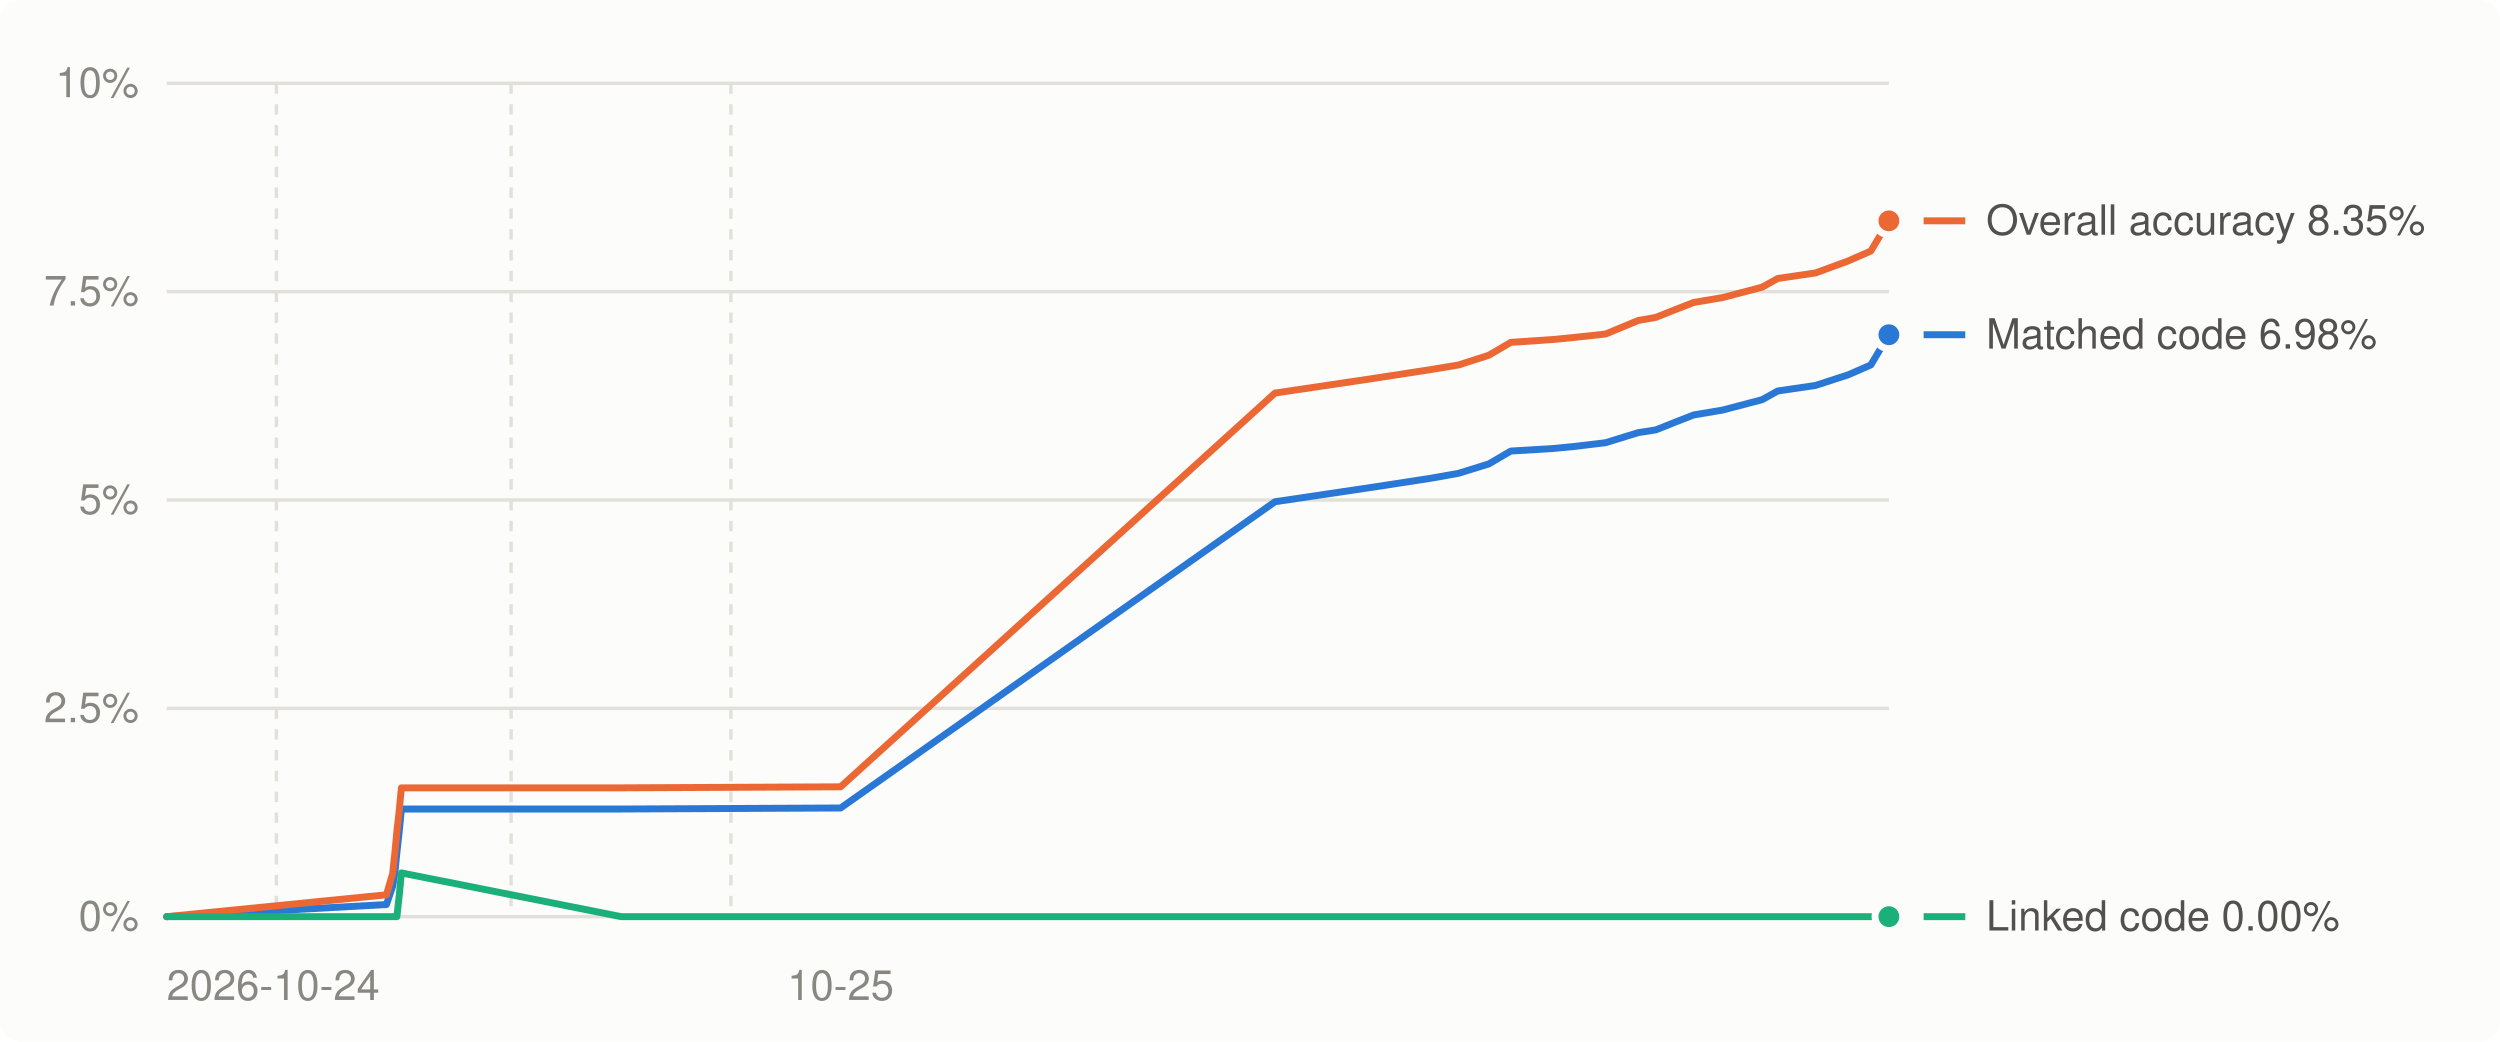
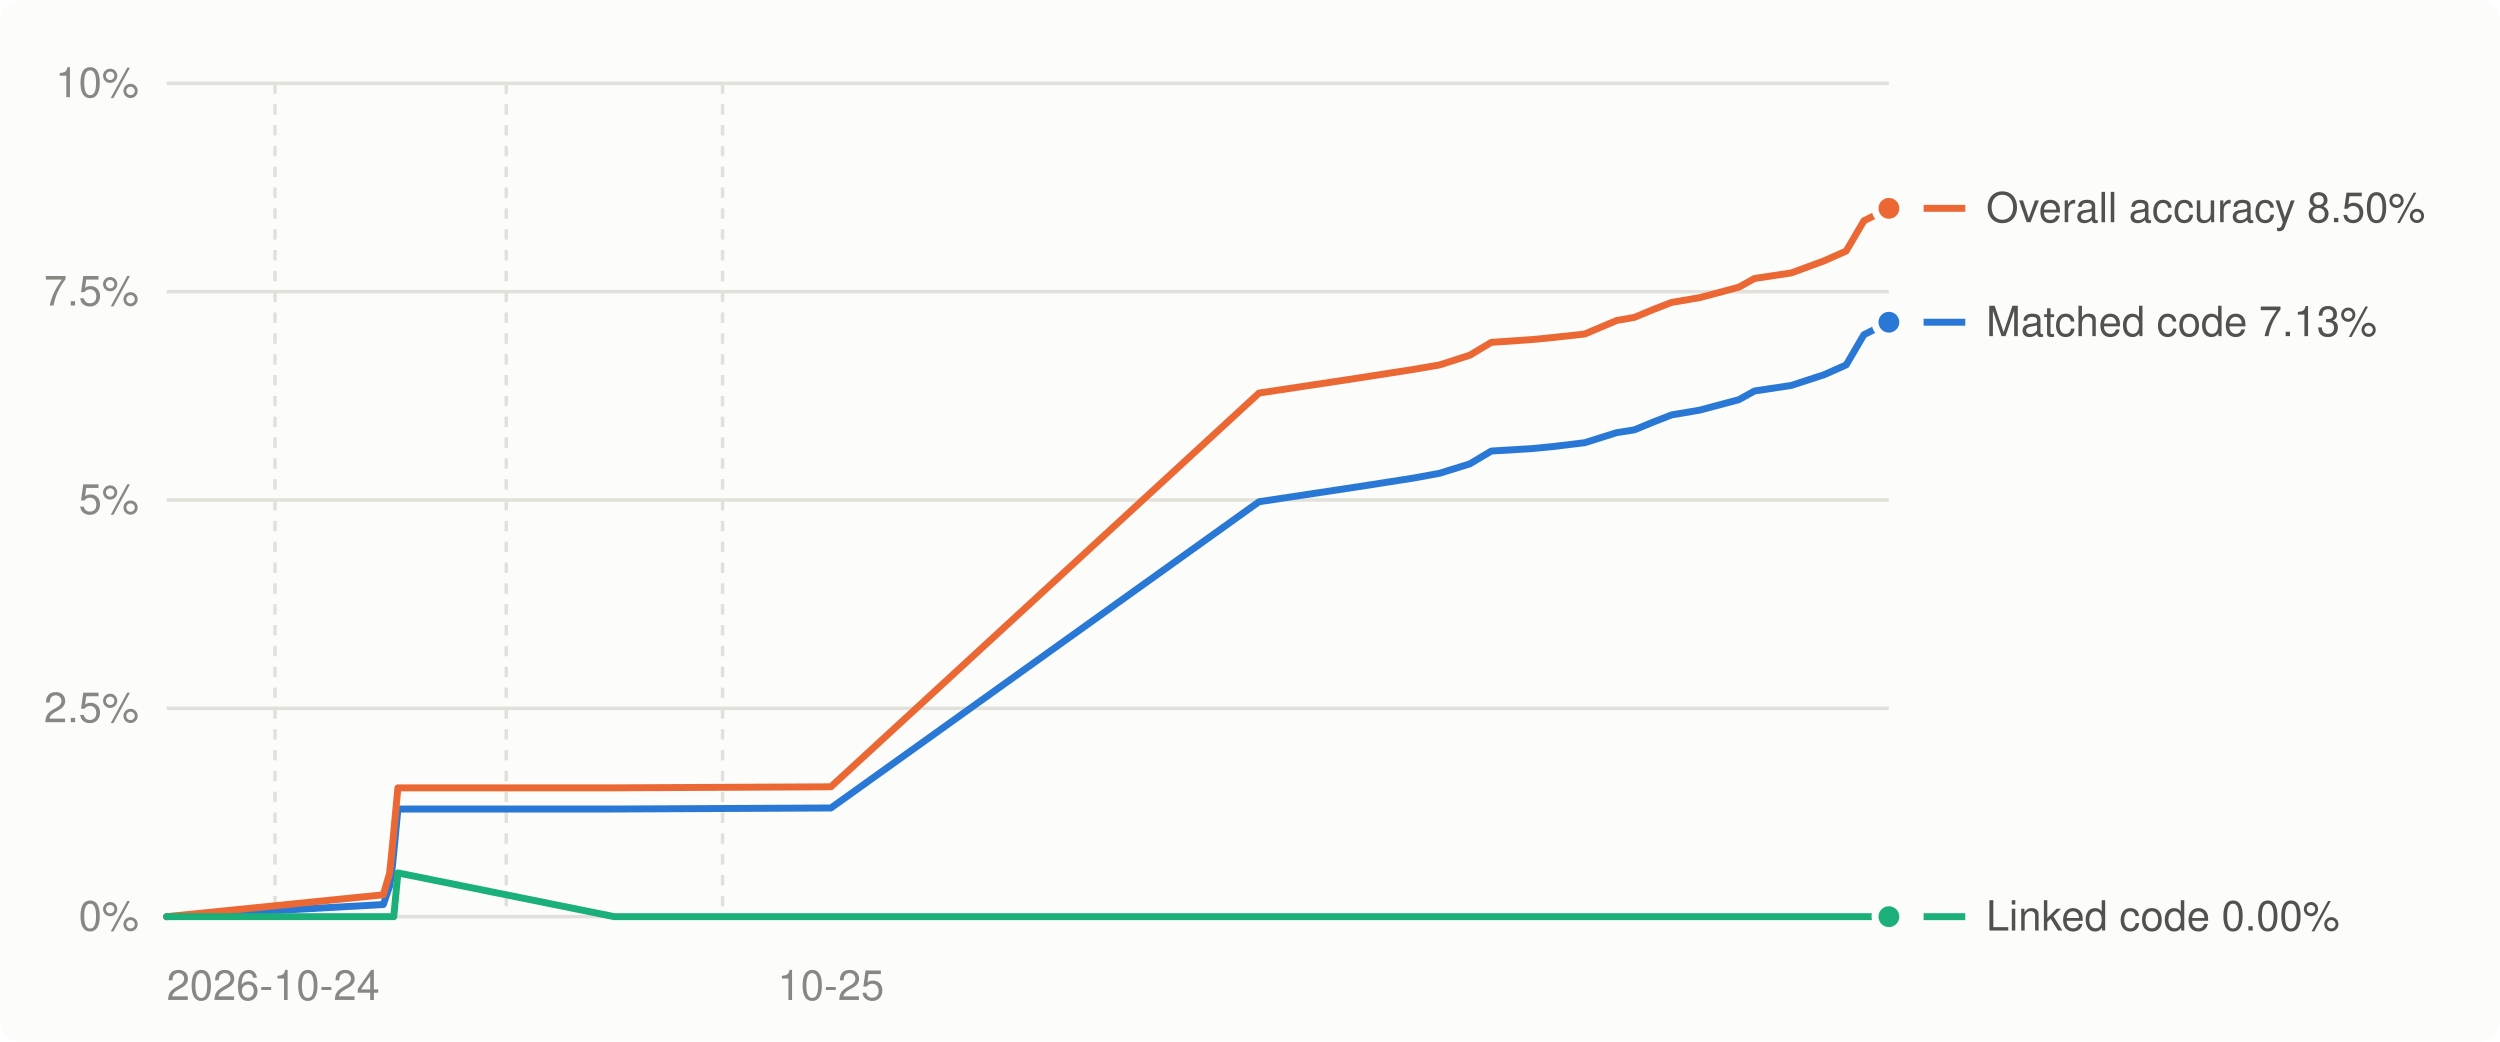
<svg xmlns="http://www.w3.org/2000/svg" viewBox="0 0 720 300" width="720" height="300" role="img" aria-label="Decompilation progress over time (USA)">
  <style>
.bg{fill:#fcfcfb}.grid{stroke:#e1e0d9}.muted{fill:#898781}.lbl{fill:#52514e}.ln0{stroke:#2a78d6}.dot0{fill:#2a78d6;stroke:#fcfcfb}.ln1{stroke:#eb6834}.dot1{fill:#eb6834;stroke:#fcfcfb}.ln2{stroke:#1baf7a}.dot2{fill:#1baf7a;stroke:#fcfcfb}
@media (prefers-color-scheme: dark){.bg{fill:#1a1a19}.grid{stroke:#2c2c2a}.muted{fill:#898781}.lbl{fill:#c3c2b7}.ln0{stroke:#3987e5}.dot0{fill:#3987e5;stroke:#1a1a19}.ln1{stroke:#d95926}.dot1{fill:#d95926;stroke:#1a1a19}.ln2{stroke:#199e70}.dot2{fill:#199e70;stroke:#1a1a19}}
text{font:12px -apple-system,BlinkMacSystemFont,'Segoe UI',Helvetica,Arial,sans-serif}
</style>
  <rect class="bg" width="720" height="300" rx="6" />
  <line x1="48" x2="544" y1="264.0" y2="264.0" class="grid" stroke-width="1" />
  <text x="40" y="268.0" class="muted" text-anchor="end">0%</text>
  <line x1="48" x2="544" y1="204.0" y2="204.0" class="grid" stroke-width="1" />
  <text x="40" y="208.0" class="muted" text-anchor="end">2.5%</text>
  <line x1="48" x2="544" y1="144.0" y2="144.0" class="grid" stroke-width="1" />
  <text x="40" y="148.0" class="muted" text-anchor="end">5%</text>
  <line x1="48" x2="544" y1="84.0" y2="84.0" class="grid" stroke-width="1" />
  <text x="40" y="88.0" class="muted" text-anchor="end">7.5%</text>
  <line x1="48" x2="544" y1="24.0" y2="24.0" class="grid" stroke-width="1" />
  <text x="40" y="28.0" class="muted" text-anchor="end">10%</text>
-   <line x1="79.6" x2="79.6" y1="24" y2="264" class="grid" stroke-width="1" stroke-dasharray="3 3" />
-   <line x1="147.2" x2="147.2" y1="24" y2="264" class="grid" stroke-width="1" stroke-dasharray="3 3" />
-   <line x1="210.5" x2="210.5" y1="24" y2="264" class="grid" stroke-width="1" stroke-dasharray="3 3" />
+   <line x1="79.2" x2="79.2" y1="24" y2="264" class="grid" stroke-width="1" stroke-dasharray="3 3" />
+   <line x1="145.8" x2="145.8" y1="24" y2="264" class="grid" stroke-width="1" stroke-dasharray="3 3" />
+   <line x1="208.1" x2="208.1" y1="24" y2="264" class="grid" stroke-width="1" stroke-dasharray="3 3" />
  <text class="muted" x="48.0" y="288" text-anchor="start">2026-10-24</text>
-   <text class="muted" x="242.1" y="288" text-anchor="middle">10-25</text>
-   <polyline points="48.0,264.0 111.3,260.5 113.1,255.2 113.7,251.5 114.3,245.6 115.0,239.3 115.6,233.0 178.9,233.0 242.1,232.7 367.2,144.5 396.1,140.2 412.3,137.7 420.1,136.3 428.8,133.6 435.1,129.9 447.0,129.2 453.2,128.6 462.4,127.5 471.8,124.6 476.9,123.8 482.4,121.6 487.8,119.5 496.1,118.1 507.5,115.1 512.0,112.6 522.9,111.0 532.4,107.9 538.8,105.1 544.0,96.4" fill="none" class="ln0" stroke-width="2" stroke-linejoin="round" stroke-linecap="round" />
-   <polyline points="48.0,264.0 111.3,257.7 113.1,251.5 113.7,245.8 114.3,239.5 115.0,233.2 115.6,226.9 178.9,226.9 242.1,226.6 367.2,113.2 396.1,108.9 412.3,106.4 420.1,105.1 428.8,102.3 435.1,98.6 447.0,97.8 453.2,97.2 462.4,96.2 471.8,92.3 476.9,91.4 482.4,89.2 487.8,87.1 496.1,85.7 507.5,82.7 512.0,80.2 522.9,78.6 532.4,75.1 538.8,72.3 544.0,63.6" fill="none" class="ln1" stroke-width="2" stroke-linejoin="round" stroke-linecap="round" />
-   <polyline points="48.0,264.0 111.3,264.0 113.1,264.0 113.7,264.0 114.3,264.0 115.0,257.7 115.6,251.4 178.9,264.0 242.1,264.0 367.2,264.0 396.1,264.0 412.3,264.0 420.1,264.0 428.8,264.0 435.1,264.0 447.0,264.0 453.2,264.0 462.4,264.0 471.8,264.0 476.9,264.0 482.4,264.0 487.8,264.0 496.1,264.0 507.5,264.0 512.0,264.0 522.9,264.0 532.4,264.0 538.8,264.0 544.0,264.0" fill="none" class="ln2" stroke-width="2" stroke-linejoin="round" stroke-linecap="round" />
-   <circle cx="544.0" cy="96.4" r="4" class="dot0" stroke-width="2" />
-   <circle cx="544.0" cy="63.6" r="4" class="dot1" stroke-width="2" />
+   <text class="muted" x="239.3" y="288" text-anchor="middle">10-25</text>
+   <polyline points="48.0,264.0 110.4,260.5 112.2,255.2 112.8,251.5 113.4,245.6 114.0,239.3 114.6,233.0 176.9,233.0 239.3,232.7 362.6,144.5 391.0,140.2 407.0,137.7 414.6,136.3 423.3,133.6 429.5,129.9 441.2,129.2 447.3,128.6 456.4,127.5 465.6,124.6 470.7,123.8 476.0,121.6 481.4,119.5 489.6,118.1 500.8,115.1 505.3,112.6 515.9,111.0 525.4,107.9 531.7,105.1 536.8,96.4 544.0,92.8" fill="none" class="ln0" stroke-width="2" stroke-linejoin="round" stroke-linecap="round" />
+   <polyline points="48.0,264.0 110.4,257.7 112.2,251.5 112.8,245.8 113.4,239.5 114.0,233.2 114.6,226.9 176.9,226.9 239.3,226.6 362.6,113.2 391.0,108.9 407.0,106.4 414.6,105.1 423.3,102.3 429.5,98.6 441.2,97.8 447.3,97.2 456.4,96.2 465.6,92.3 470.7,91.4 476.0,89.2 481.4,87.1 489.6,85.7 500.8,82.7 505.3,80.2 515.9,78.6 525.4,75.1 531.7,72.3 536.8,63.6 544.0,60.0" fill="none" class="ln1" stroke-width="2" stroke-linejoin="round" stroke-linecap="round" />
+   <polyline points="48.0,264.0 110.4,264.0 112.2,264.0 112.8,264.0 113.4,264.0 114.0,257.7 114.6,251.4 176.9,264.0 239.3,264.0 362.6,264.0 391.0,264.0 407.0,264.0 414.6,264.0 423.3,264.0 429.5,264.0 441.2,264.0 447.3,264.0 456.4,264.0 465.6,264.0 470.7,264.0 476.0,264.0 481.4,264.0 489.6,264.0 500.8,264.0 505.3,264.0 515.9,264.0 525.4,264.0 531.7,264.0 536.8,264.0 544.0,264.0" fill="none" class="ln2" stroke-width="2" stroke-linejoin="round" stroke-linecap="round" />
+   <circle cx="544.0" cy="92.8" r="4" class="dot0" stroke-width="2" />
+   <circle cx="544.0" cy="60.0" r="4" class="dot1" stroke-width="2" />
  <circle cx="544.0" cy="264.0" r="4" class="dot2" stroke-width="2" />
  <line x1="554" x2="566" y1="264.0" y2="264.0" class="ln2" stroke-width="2" />
  <text class="lbl" x="572" y="268.0">Linked code 0.00%</text>
-   <line x1="554" x2="566" y1="96.4" y2="96.4" class="ln0" stroke-width="2" />
-   <text class="lbl" x="572" y="100.4">Matched code 6.98%</text>
-   <line x1="554" x2="566" y1="63.6" y2="63.6" class="ln1" stroke-width="2" />
-   <text class="lbl" x="572" y="67.6">Overall accuracy 8.35%</text>
+   <line x1="554" x2="566" y1="92.8" y2="92.8" class="ln0" stroke-width="2" />
+   <text class="lbl" x="572" y="96.8">Matched code 7.13%</text>
+   <line x1="554" x2="566" y1="60.0" y2="60.0" class="ln1" stroke-width="2" />
+   <text class="lbl" x="572" y="64.0">Overall accuracy 8.50%</text>
</svg>
